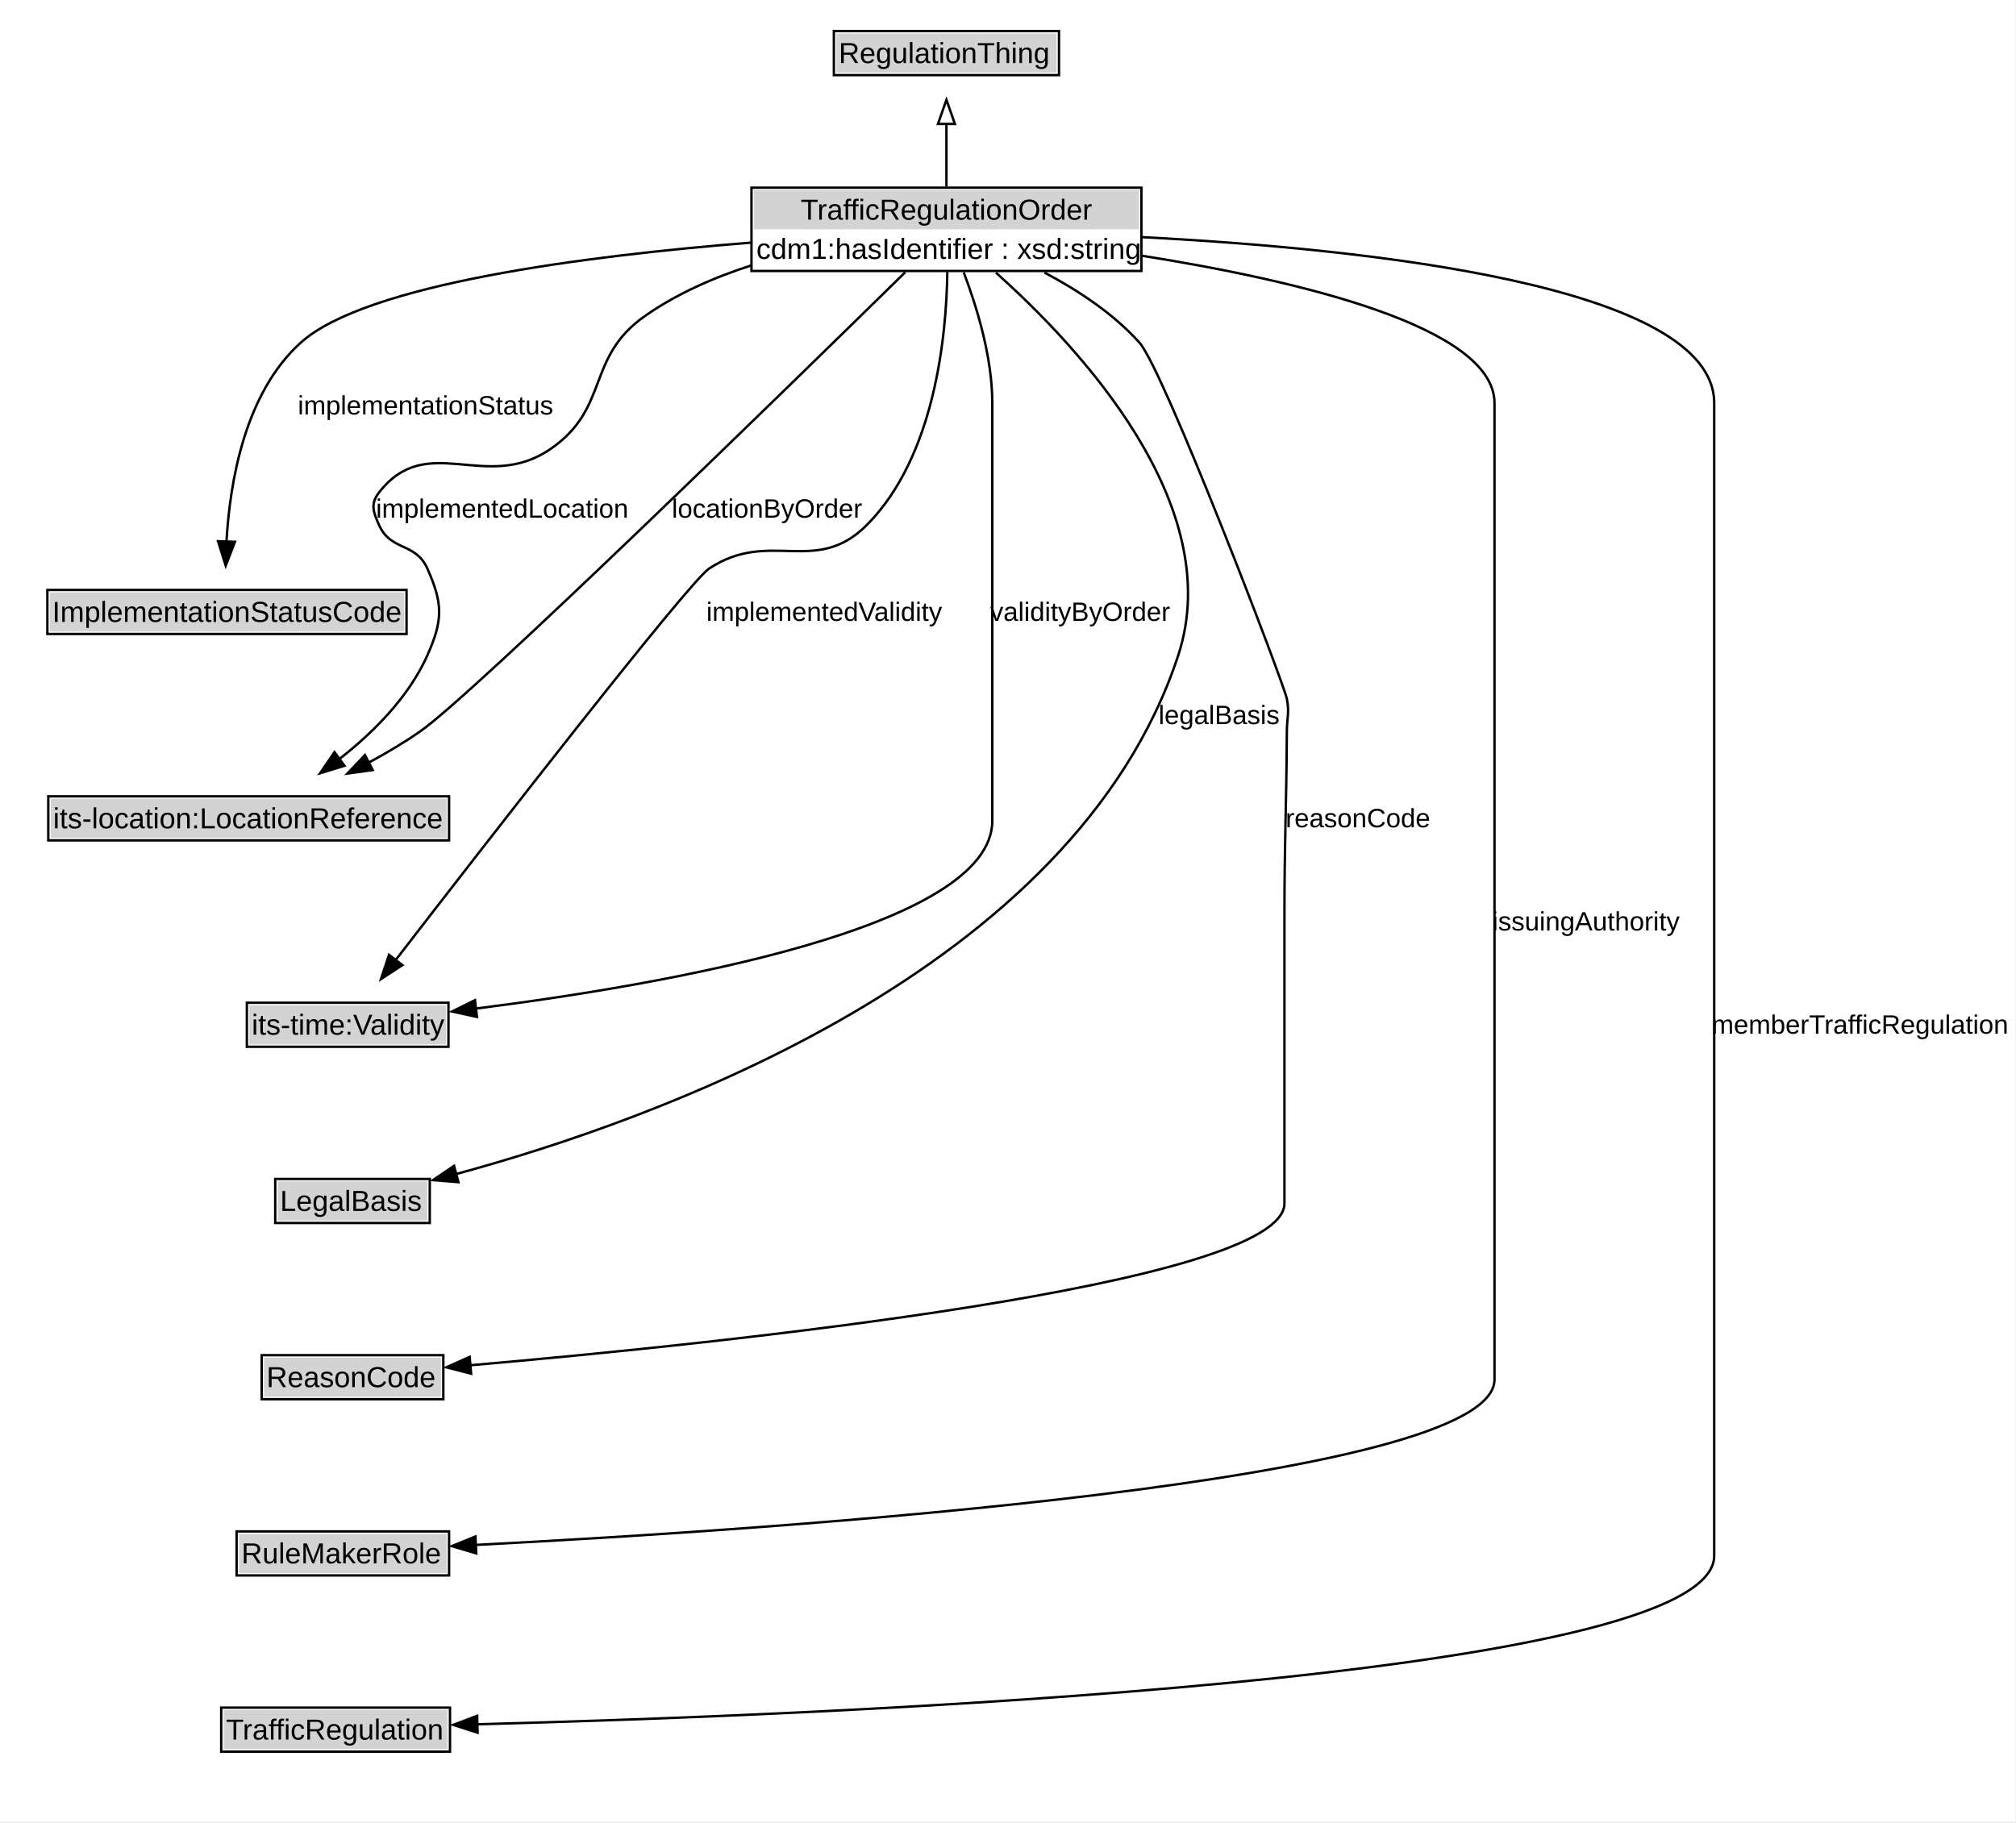
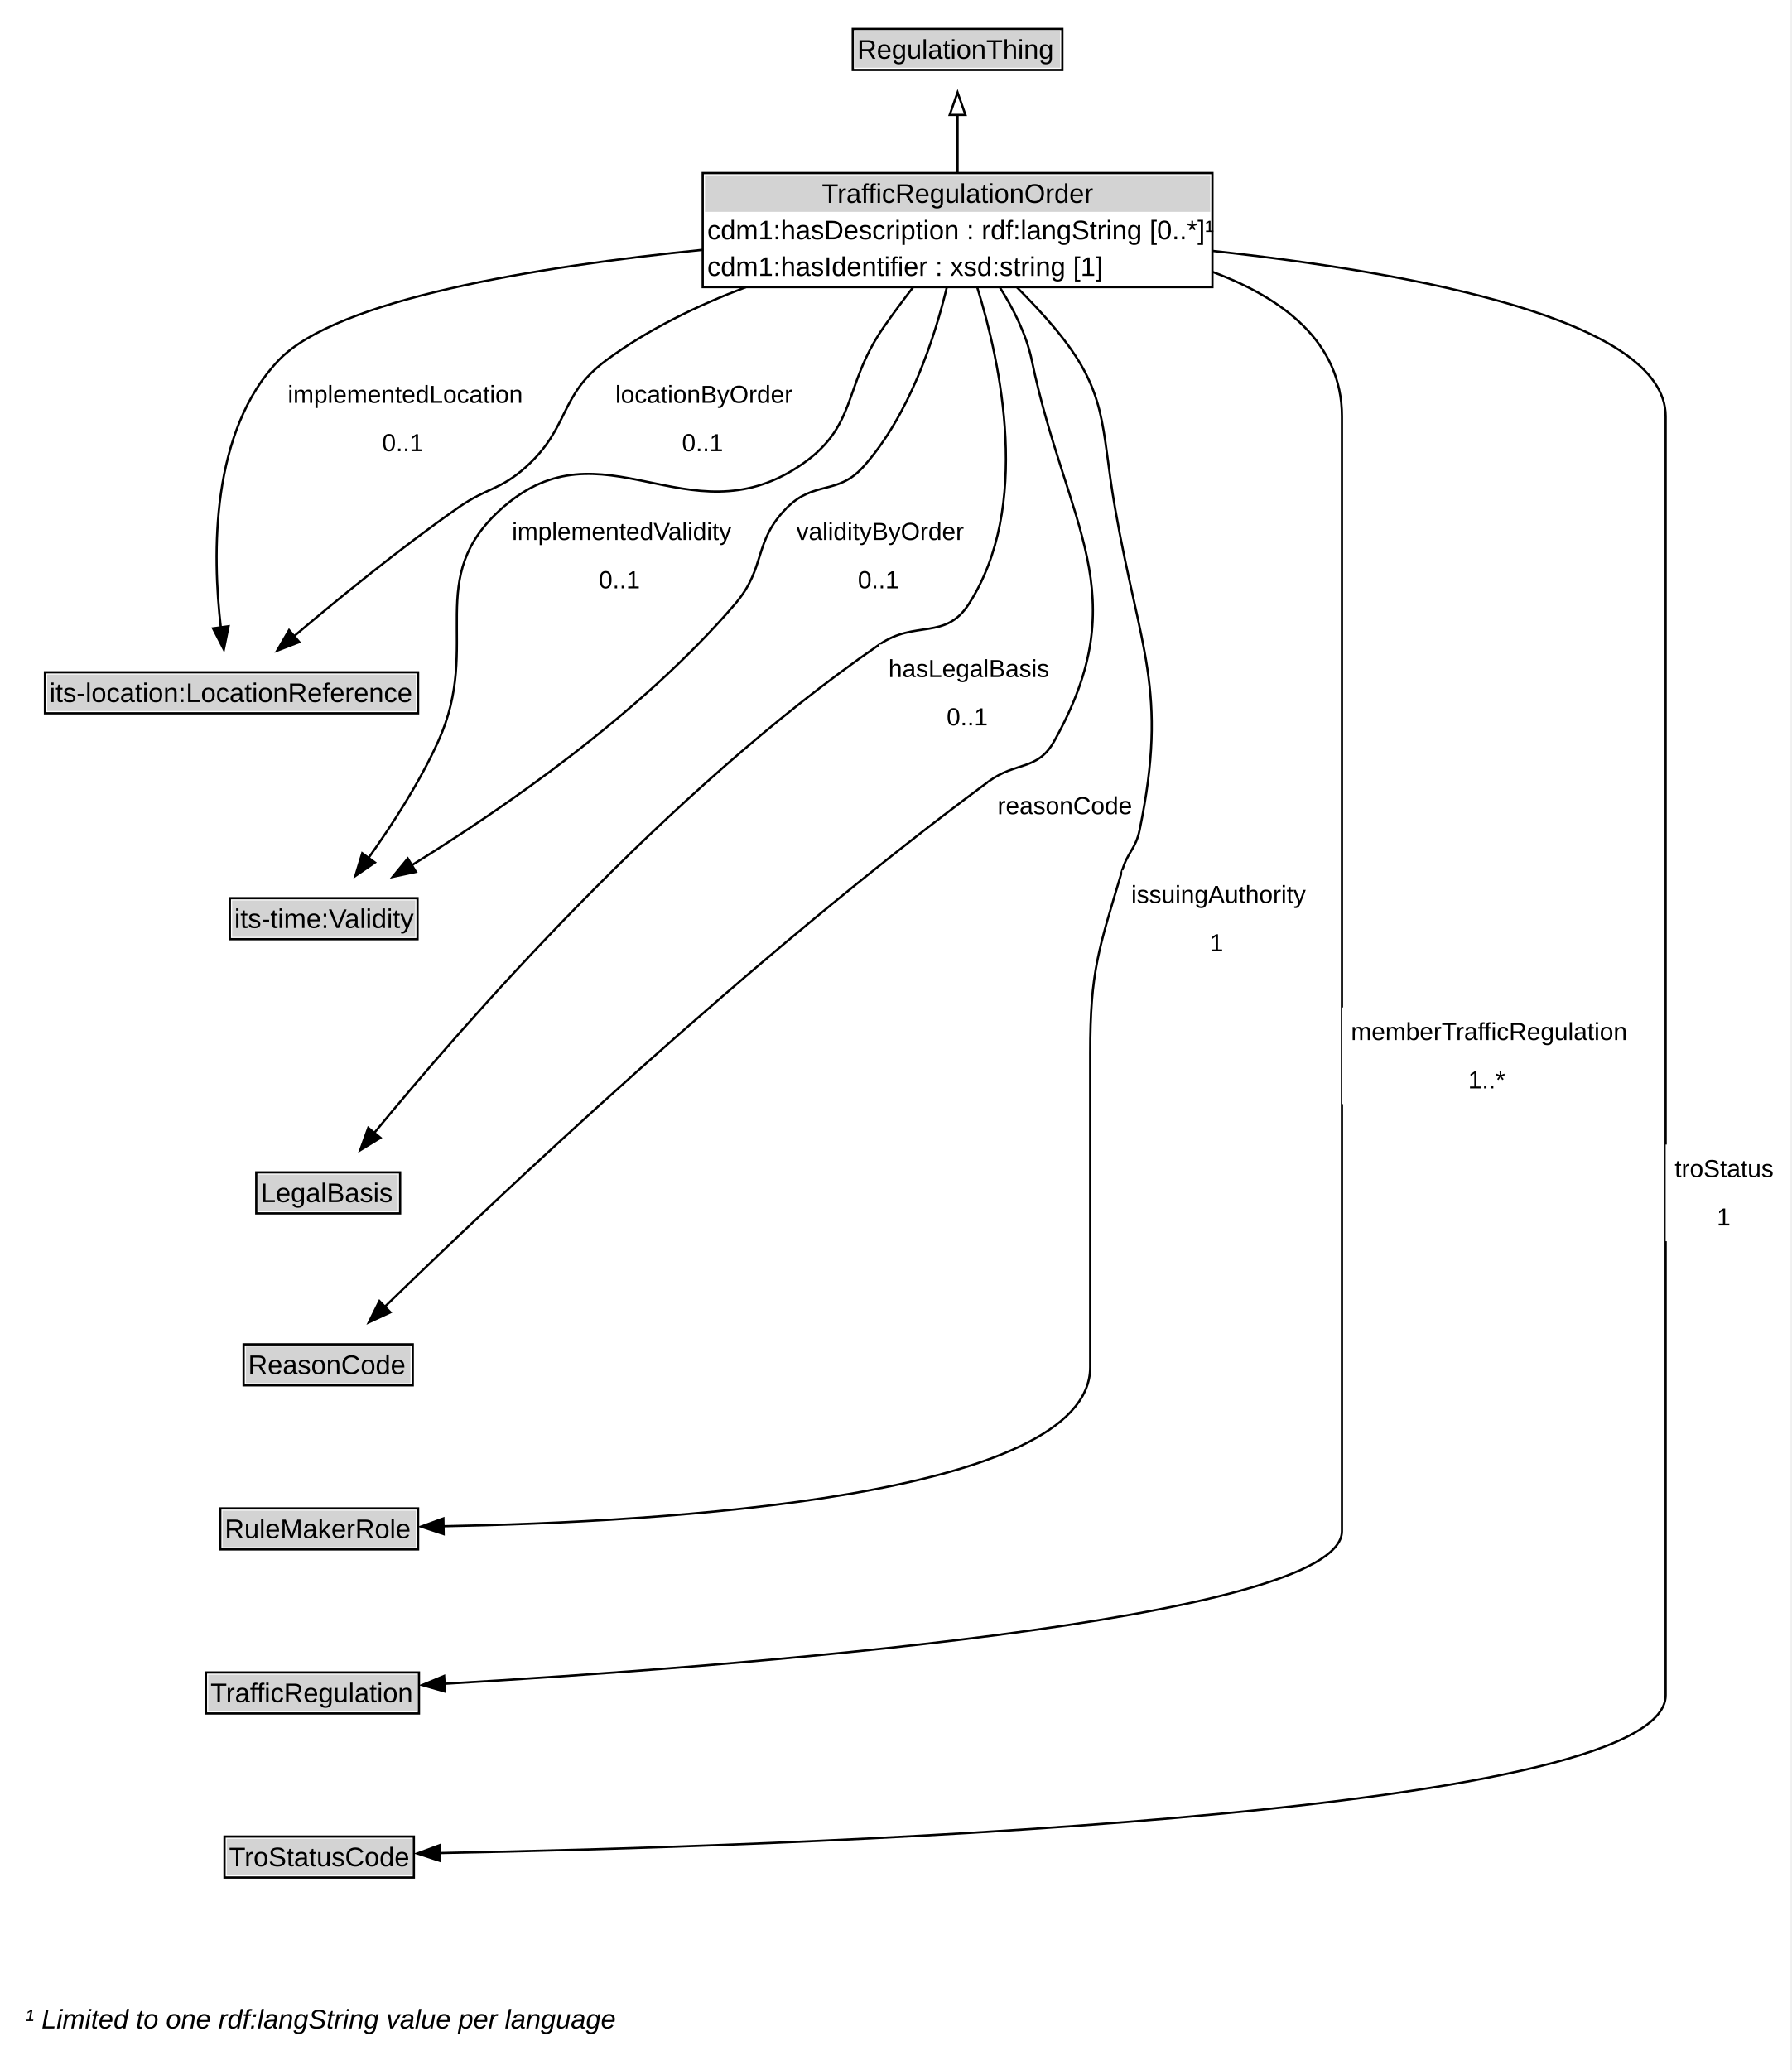
- <svg xmlns="http://www.w3.org/2000/svg" xmlns:xlink="http://www.w3.org/1999/xlink" width="835pt" height="755pt" viewBox="0.00 0.00 835.00 755.00">
-   <g id="graph0" class="graph" transform="scale(1 1) rotate(0) translate(4 750.5)">
-     <polygon fill="white" stroke="none" points="-4,4 -4,-750.5 830.75,-750.5 830.75,4 -4,4" />
+ <svg xmlns="http://www.w3.org/2000/svg" xmlns:xlink="http://www.w3.org/1999/xlink" width="797pt" height="921pt" viewBox="0.00 0.00 797.00 921.00">
+   <g id="graph0" class="graph" transform="scale(1 1) rotate(0) translate(4 917.25)">
+     <polygon fill="white" stroke="none" points="-4,4 -4,-917.25 792.5,-917.25 792.5,4 -4,4" />
    <g id="clust3" class="cluster">
</g>
    <g id="node1" class="node">
      <g id="a_node1">
        <a xlink:href="../RegulationThing" xlink:title="&lt;TABLE&gt;">
-           <polygon fill="lightgray" stroke="none" points="342.38,-720.38 342.38,-736.62 433.62,-736.62 433.62,-720.38 342.38,-720.38" />
-           <text xml:space="preserve" text-anchor="start" x="343.38" y="-724.38" font-family="Arial" font-size="12.00">RegulationThing</text>
-           <polygon fill="none" stroke="black" points="341.38,-719.38 341.38,-737.62 434.62,-737.62 434.62,-719.38 341.38,-719.38" />
+           <polygon fill="lightgray" stroke="none" points="376.38,-887.12 376.38,-903.38 467.62,-903.38 467.62,-887.12 376.38,-887.12" />
+           <text xml:space="preserve" text-anchor="start" x="377.38" y="-891.12" font-family="Arial" font-size="12.00">RegulationThing</text>
+           <polygon fill="none" stroke="black" points="375.38,-886.12 375.38,-904.38 468.62,-904.38 468.62,-886.12 375.38,-886.12" />
        </a>
      </g>
    </g>
    <g id="node2" class="node">
      <g id="a_node2">
        <a xlink:href="../TrafficRegulationOrder" xlink:title="&lt;TABLE&gt;">
-           <polygon fill="lightgray" stroke="none" points="308.25,-655.5 308.25,-671.75 467.75,-671.75 467.75,-655.5 308.25,-655.5" />
-           <text xml:space="preserve" text-anchor="start" x="327.62" y="-659.5" font-family="Arial" font-size="12.00">TrafficRegulationOrder</text>
-           <text xml:space="preserve" text-anchor="start" x="309.25" y="-643.25" font-family="Arial" font-size="12.00">cdm1:hasIdentifier : xsd:string</text>
-           <polygon fill="none" stroke="black" points="307.25,-638.25 307.25,-672.75 468.75,-672.75 468.75,-638.25 307.25,-638.25" />
+           <polygon fill="lightgray" stroke="none" points="309.62,-823 309.62,-839.25 534.38,-839.25 534.38,-823 309.62,-823" />
+           <text xml:space="preserve" text-anchor="start" x="361.62" y="-827" font-family="Arial" font-size="12.00">TrafficRegulationOrder</text>
+           <text xml:space="preserve" text-anchor="start" x="310.62" y="-810.75" font-family="Arial" font-size="12.00">cdm1:hasDescription : rdf:langString [0..*]¹</text>
+           <text xml:space="preserve" text-anchor="start" x="310.62" y="-794.5" font-family="Arial" font-size="12.00">cdm1:hasIdentifier : xsd:string [1]</text>
+           <polygon fill="none" stroke="black" points="308.62,-789.5 308.62,-840.25 535.38,-840.25 535.38,-789.5 308.62,-789.5" />
        </a>
      </g>
    </g>
    <g id="edge1" class="edge">
-       <path fill="none" stroke="black" d="M388,-673.21C388,-680.97 388,-690.42 388,-699.24" />
-       <polygon fill="none" stroke="black" points="384.5,-699.16 388,-709.16 391.5,-699.16 384.5,-699.16" />
+       <path fill="none" stroke="black" d="M422,-840.21C422,-848.47 422,-857.77 422,-866.29" />
+       <polygon fill="none" stroke="black" points="418.5,-866.12 422,-876.12 425.5,-866.12 418.5,-866.12" />
    </g>
    <g id="node4" class="node">
      <g id="a_node4">
-         <a xlink:href="../ImplementationStatusCode" xlink:title="&lt;TABLE&gt;">
-           <polygon fill="lightgray" stroke="none" points="16.62,-488.88 16.62,-505.12 163.38,-505.12 163.38,-488.88 16.62,-488.88" />
-           <text xml:space="preserve" text-anchor="start" x="17.62" y="-492.88" font-family="Arial" font-size="12.00">ImplementationStatusCode</text>
-           <polygon fill="none" stroke="black" points="15.62,-487.88 15.62,-506.12 164.38,-506.12 164.38,-487.88 15.62,-487.88" />
+         <a xlink:href="https://w3id.org/itsdata/location/v1/LocationReference" xlink:title="&lt;TABLE&gt;">
+           <polygon fill="lightgray" stroke="none" points="17,-600.88 17,-617.12 181,-617.12 181,-600.88 17,-600.88" />
+           <text xml:space="preserve" text-anchor="start" x="18" y="-604.88" font-family="Arial" font-size="12.00">its-location:LocationReference</text>
+           <polygon fill="none" stroke="black" points="16,-599.88 16,-618.12 182,-618.12 182,-599.88 16,-599.88" />
+         </a>
+       </g>
+     </g>
+     <g id="edge15" class="edge">
+       <path fill="none" stroke="black" d="M308.87,-806.13C234.35,-798.57 145.91,-784.08 120,-757 89.68,-725.31 90.38,-670.83 94.27,-637.84" />
+       <polygon fill="black" stroke="black" points="97.69,-638.62 95.58,-628.24 90.76,-637.67 97.69,-638.62" />
+       <polygon fill="white" stroke="none" points="120,-709.5 120,-752.5 230,-752.5 230,-709.5 120,-709.5" />
+       <text xml:space="preserve" text-anchor="start" x="124" y="-738" font-family="Arial" font-size="11.00">implementedLocation</text>
+       <text xml:space="preserve" text-anchor="start" x="166" y="-716.5" font-family="Arial" font-size="11.00">0..1</text>
+     </g>
+     <g id="edge16" class="edge">
+       <path fill="none" stroke="black" d="M327.9,-789.52C306.25,-781.32 284.19,-770.66 265.75,-757 244.52,-741.28 249.64,-727.18 230,-709.5 218.44,-699.1 212.75,-700.4 200,-691.5 174.21,-673.49 146.51,-650.88 126.65,-634.05" />
+       <polygon fill="black" stroke="black" points="129.15,-631.57 119.27,-627.74 124.6,-636.9 129.15,-631.57" />
+       <polygon fill="white" stroke="none" points="265.75,-709.5 265.75,-752.5 351,-752.5 351,-709.5 265.75,-709.5" />
+       <text xml:space="preserve" text-anchor="start" x="269.75" y="-738" font-family="Arial" font-size="11.00">locationByOrder</text>
+       <text xml:space="preserve" text-anchor="start" x="299.38" y="-716.5" font-family="Arial" font-size="11.00">0..1</text>
+     </g>
+     <g id="node5" class="node">
+       <g id="a_node5">
+         <a xlink:href="https://w3id.org/itsdata/time/v1/Validity" xlink:title="&lt;TABLE&gt;">
+           <polygon fill="lightgray" stroke="none" points="99.25,-500.38 99.25,-516.62 180.75,-516.62 180.75,-500.38 99.25,-500.38" />
+           <text xml:space="preserve" text-anchor="start" x="100.25" y="-504.38" font-family="Arial" font-size="12.00">its-time:Validity</text>
+           <polygon fill="none" stroke="black" points="98.25,-499.38 98.25,-517.62 181.75,-517.62 181.75,-499.38 98.25,-499.38" />
+         </a>
+       </g>
+     </g>
+     <g id="edge17" class="edge">
+       <path fill="none" stroke="black" d="M402.33,-789.58C397.82,-783.75 393.14,-777.48 389,-771.5 370.6,-744.93 378.06,-727.17 351,-709.5 301.71,-677.3 264.07,-730.27 219.75,-691.5 183.66,-659.93 210.75,-631.2 191,-587.5 182.64,-568.99 170.22,-549.89 159.73,-535.21" />
+       <polygon fill="black" stroke="black" points="162.8,-533.49 154.07,-527.49 157.15,-537.62 162.8,-533.49" />
+       <polygon fill="white" stroke="none" points="219.75,-648.5 219.75,-691.5 323,-691.5 323,-648.5 219.75,-648.5" />
+       <text xml:space="preserve" text-anchor="start" x="223.75" y="-677" font-family="Arial" font-size="11.00">implementedValidity</text>
+       <text xml:space="preserve" text-anchor="start" x="262.38" y="-655.5" font-family="Arial" font-size="11.00">0..1</text>
+     </g>
+     <g id="edge18" class="edge">
+       <path fill="none" stroke="black" d="M417.31,-789.79C411.79,-766.84 400.62,-732.46 380,-709.5 368.64,-696.85 358.31,-703.49 346.25,-691.5 330.84,-676.18 337.14,-665 323,-648.5 281,-599.48 219,-556.9 179.05,-532.2" />
+       <polygon fill="black" stroke="black" points="181.04,-529.32 170.68,-527.1 177.4,-535.3 181.04,-529.32" />
+       <polygon fill="white" stroke="none" points="346.25,-648.5 346.25,-691.5 427,-691.5 427,-648.5 346.25,-648.5" />
+       <text xml:space="preserve" text-anchor="start" x="350.25" y="-677" font-family="Arial" font-size="11.00">validityByOrder</text>
+       <text xml:space="preserve" text-anchor="start" x="377.62" y="-655.5" font-family="Arial" font-size="11.00">0..1</text>
+     </g>
+     <g id="node6" class="node">
+       <g id="a_node6">
+         <a xlink:href="../LegalBasis" xlink:title="&lt;TABLE&gt;">
+           <polygon fill="lightgray" stroke="none" points="111,-378.38 111,-394.62 173,-394.62 173,-378.38 111,-378.38" />
+           <text xml:space="preserve" text-anchor="start" x="112" y="-382.38" font-family="Arial" font-size="12.00">LegalBasis</text>
+           <polygon fill="none" stroke="black" points="110,-377.38 110,-395.62 174,-395.62 174,-377.38 110,-377.38" />
+         </a>
+       </g>
+     </g>
+     <g id="edge14" class="edge">
+       <path fill="none" stroke="black" d="M430.65,-789.72C441.32,-755.35 454.87,-691.71 427,-648.5 416.49,-632.2 403.22,-641.5 387.25,-630.5 292.37,-565.17 201.73,-460.98 162.43,-413.09" />
+       <polygon fill="black" stroke="black" points="165.25,-411.01 156.23,-405.47 159.83,-415.43 165.25,-411.01" />
+       <polygon fill="white" stroke="none" points="387.25,-587.5 387.25,-630.5 465,-630.5 465,-587.5 387.25,-587.5" />
+       <text xml:space="preserve" text-anchor="start" x="391.25" y="-616" font-family="Arial" font-size="11.00">hasLegalBasis</text>
+       <text xml:space="preserve" text-anchor="start" x="417.12" y="-594.5" font-family="Arial" font-size="11.00">0..1</text>
+     </g>
+     <g id="node7" class="node">
+       <g id="a_node7">
+         <a xlink:href="../ReasonCode" xlink:title="&lt;TABLE&gt;">
+           <polygon fill="lightgray" stroke="none" points="105.38,-301.88 105.38,-318.12 178.62,-318.12 178.62,-301.88 105.38,-301.88" />
+           <text xml:space="preserve" text-anchor="start" x="106.38" y="-305.88" font-family="Arial" font-size="12.00">ReasonCode</text>
+           <polygon fill="none" stroke="black" points="104.38,-300.88 104.38,-319.12 179.62,-319.12 179.62,-300.88 104.38,-300.88" />
        </a>
      </g>
    </g>
    <g id="edge12" class="edge">
-       <path fill="none" stroke="black" d="M307.25,-650.01C238.73,-644.55 147.4,-632.86 120.5,-608.5 97.55,-587.72 91.23,-551.4 89.8,-526.09" />
-       <polygon fill="black" stroke="black" points="93.31,-526.07 89.49,-516.18 86.31,-526.29 93.31,-526.07" />
-       <text xml:space="preserve" text-anchor="middle" x="172.25" y="-578.8" font-family="Arial" font-size="11.00">implementationStatus</text>
+       <path fill="none" stroke="black" d="M440.7,-789.55C446.79,-779.97 452.6,-768.51 455,-757 470.4,-683.12 501.81,-653.38 465,-587.5 457.55,-574.17 448.02,-578.57 435.75,-569.5 330.11,-491.4 216.44,-383.78 167.16,-335.81" />
+       <polygon fill="black" stroke="black" points="169.68,-333.37 160.08,-328.89 164.79,-338.38 169.68,-333.37" />
+       <polygon fill="white" stroke="none" points="435.75,-548 435.75,-569.5 503,-569.5 503,-548 435.75,-548" />
+       <text xml:space="preserve" text-anchor="start" x="439.75" y="-555" font-family="Arial" font-size="11.00">reasonCode</text>
    </g>
-     <g id="node5" class="node">
-       <g id="a_node5">
-         <a xlink:href="https://w3id.org/itsdata/location/v1/LocationReference" xlink:title="&lt;TABLE&gt;">
-           <polygon fill="lightgray" stroke="none" points="17,-403.38 17,-419.62 181,-419.62 181,-403.38 17,-403.38" />
-           <text xml:space="preserve" text-anchor="start" x="18" y="-407.38" font-family="Arial" font-size="12.00">its-location:LocationReference</text>
-           <polygon fill="none" stroke="black" points="16,-402.38 16,-420.62 182,-420.62 182,-402.38 16,-402.38" />
+     <g id="node8" class="node">
+       <g id="a_node8">
+         <a xlink:href="../RuleMakerRole" xlink:title="&lt;TABLE&gt;">
+           <polygon fill="lightgray" stroke="none" points="95,-228.88 95,-245.12 181,-245.12 181,-228.88 95,-228.88" />
+           <text xml:space="preserve" text-anchor="start" x="96" y="-232.88" font-family="Arial" font-size="12.00">RuleMakerRole</text>
+           <polygon fill="none" stroke="black" points="94,-227.88 94,-246.12 182,-246.12 182,-227.88 94,-227.88" />
        </a>
      </g>
    </g>
-     <g id="edge14" class="edge">
-       <path fill="none" stroke="black" d="M307.34,-640.62C291.74,-635.6 276.17,-628.78 263,-619.5 238.5,-602.25 248.71,-581.45 224,-564.5 197.15,-546.09 172.99,-572.19 153,-546.5 149.32,-541.76 150.56,-538.48 153,-533 157.87,-522.08 168.13,-525.92 173,-515 179.51,-500.38 179.51,-493.61 173,-479 165.33,-461.79 150.75,-447.17 136.56,-436.06" />
-       <polygon fill="black" stroke="black" points="138.7,-433.29 128.57,-430.17 134.54,-438.92 138.7,-433.29" />
-       <text xml:space="preserve" text-anchor="middle" x="204" y="-536.05" font-family="Arial" font-size="11.00">implementedLocation</text>
+     <g id="edge11" class="edge">
+       <path fill="none" stroke="black" d="M448.29,-789.54C454.01,-783.81 459.88,-777.6 465,-771.5 489.12,-742.76 485.58,-728.47 492,-691.5 502.94,-628.48 515.91,-610.65 503,-548 501.24,-539.47 497.74,-538.35 495.25,-530 484.74,-494.76 481,-485.27 481,-448.5 481,-448.5 481,-448.5 481,-309 481,-250.93 290.09,-239.99 193.13,-238.18" />
+       <polygon fill="black" stroke="black" points="193.36,-234.68 183.3,-238.02 193.25,-241.68 193.36,-234.68" />
+       <polygon fill="white" stroke="none" points="495.25,-487 495.25,-530 579,-530 579,-487 495.25,-487" />
+       <text xml:space="preserve" text-anchor="start" x="499.25" y="-515.5" font-family="Arial" font-size="11.00">issuingAuthority</text>
+       <text xml:space="preserve" text-anchor="start" x="534.12" y="-494" font-family="Arial" font-size="11.00">1</text>
    </g>
-     <g id="edge15" class="edge">
-       <path fill="none" stroke="black" d="M370.92,-637.71C323.52,-591.2 192.37,-463.09 170,-447.5 163.33,-442.85 155.96,-438.49 148.56,-434.52" />
-       <polygon fill="black" stroke="black" points="150.36,-431.51 139.87,-430.05 147.16,-437.73 150.36,-431.51" />
-       <text xml:space="preserve" text-anchor="middle" x="313.7" y="-536.05" font-family="Arial" font-size="11.00">locationByOrder</text>
-     </g>
-     <g id="node6" class="node">
-       <g id="a_node6">
-         <a xlink:href="https://w3id.org/itsdata/time/v1/Validity" xlink:title="&lt;TABLE&gt;">
-           <polygon fill="lightgray" stroke="none" points="99.25,-317.88 99.25,-334.12 180.75,-334.12 180.75,-317.88 99.25,-317.88" />
-           <text xml:space="preserve" text-anchor="start" x="100.25" y="-321.88" font-family="Arial" font-size="12.00">its-time:Validity</text>
-           <polygon fill="none" stroke="black" points="98.25,-316.88 98.25,-335.12 181.75,-335.12 181.75,-316.88 98.25,-316.88" />
+     <g id="node9" class="node">
+       <g id="a_node9">
+         <a xlink:href="../TrafficRegulation" xlink:title="&lt;TABLE&gt;">
+           <polygon fill="lightgray" stroke="none" points="88.62,-155.88 88.62,-172.12 181.38,-172.12 181.38,-155.88 88.62,-155.88" />
+           <text xml:space="preserve" text-anchor="start" x="89.62" y="-159.88" font-family="Arial" font-size="12.00">TrafficRegulation</text>
+           <polygon fill="none" stroke="black" points="87.62,-154.88 87.62,-173.12 182.38,-173.12 182.38,-154.88 87.62,-154.88" />
        </a>
      </g>
    </g>
-     <g id="edge16" class="edge">
-       <path fill="none" stroke="black" d="M388.37,-637.84C388.01,-611.8 383.38,-561.5 355,-533 333.77,-511.69 314.85,-531.58 289.75,-515 281.25,-509.38 198.47,-402.81 159.77,-352.67" />
-       <polygon fill="black" stroke="black" points="162.67,-350.7 153.79,-344.92 157.13,-354.97 162.67,-350.7" />
-       <text xml:space="preserve" text-anchor="middle" x="337.38" y="-493.3" font-family="Arial" font-size="11.00">implementedValidity</text>
+     <g id="edge10" class="edge">
+       <path fill="none" stroke="black" d="M535.11,-796.39C566.91,-784.61 593,-764.91 593,-732 593,-732 593,-732 593,-236 593,-196.05 317.38,-175.36 193.76,-168.08" />
+       <polygon fill="black" stroke="black" points="193.99,-164.59 183.8,-167.51 193.58,-171.58 193.99,-164.59" />
+       <polygon fill="white" stroke="none" points="593,-426 593,-469 721.75,-469 721.75,-426 593,-426" />
+       <text xml:space="preserve" text-anchor="start" x="597" y="-454.5" font-family="Arial" font-size="11.00">memberTrafficRegulation</text>
+       <text xml:space="preserve" text-anchor="start" x="649.12" y="-433" font-family="Arial" font-size="11.00">1..*</text>
    </g>
-     <g id="edge17" class="edge">
-       <path fill="none" stroke="black" d="M395.18,-637.62C400.56,-623.45 407,-602.51 407,-583.5 407,-583.5 407,-583.5 407,-410.5 407,-366.06 270.56,-342.49 192.75,-332.66" />
-       <polygon fill="black" stroke="black" points="193.57,-329.23 183.22,-331.49 192.72,-336.18 193.57,-329.23" />
-       <text xml:space="preserve" text-anchor="middle" x="443.38" y="-493.3" font-family="Arial" font-size="11.00">validityByOrder</text>
-     </g>
-     <g id="node7" class="node">
-       <g id="a_node7">
-         <a xlink:href="../LegalBasis" xlink:title="&lt;TABLE&gt;">
-           <polygon fill="lightgray" stroke="none" points="111,-244.88 111,-261.12 173,-261.12 173,-244.88 111,-244.88" />
-           <text xml:space="preserve" text-anchor="start" x="112" y="-248.88" font-family="Arial" font-size="12.00">LegalBasis</text>
-           <polygon fill="none" stroke="black" points="110,-243.88 110,-262.12 174,-262.12 174,-243.88 110,-243.88" />
+     <g id="node10" class="node">
+       <g id="a_node10">
+         <a xlink:href="../TroStatusCode" xlink:title="&lt;TABLE&gt;">
+           <polygon fill="lightgray" stroke="none" points="96.88,-82.88 96.88,-99.12 179.12,-99.12 179.12,-82.88 96.88,-82.88" />
+           <text xml:space="preserve" text-anchor="start" x="97.88" y="-86.88" font-family="Arial" font-size="12.00">TroStatusCode</text>
+           <polygon fill="none" stroke="black" points="95.88,-81.88 95.88,-100.12 180.12,-100.12 180.12,-81.88 95.88,-81.88" />
        </a>
      </g>
    </g>
    <g id="edge13" class="edge">
-       <path fill="none" stroke="black" d="M408.5,-637.54C442.4,-607.3 504.49,-541.36 484,-479 440.93,-347.93 266.53,-286.26 184.74,-264.11" />
-       <polygon fill="black" stroke="black" points="185.86,-260.79 175.3,-261.63 184.08,-267.56 185.86,-260.79" />
-       <text xml:space="preserve" text-anchor="middle" x="500.92" y="-450.55" font-family="Arial" font-size="11.00">legalBasis</text>
+       <path fill="none" stroke="black" d="M535.28,-805.63C625.58,-795.82 737,-775.01 737,-732 737,-732 737,-732 737,-163 737,-108.32 338.35,-95.6 191.49,-92.77" />
+       <polygon fill="black" stroke="black" points="191.7,-89.28 181.63,-92.59 191.57,-96.28 191.7,-89.28" />
+       <polygon fill="white" stroke="none" points="737,-365 737,-408 788.5,-408 788.5,-365 737,-365" />
+       <text xml:space="preserve" text-anchor="start" x="741" y="-393.5" font-family="Arial" font-size="11.00">troStatus</text>
+       <text xml:space="preserve" text-anchor="start" x="759.75" y="-372" font-family="Arial" font-size="11.00">1</text>
    </g>
-     <g id="node8" class="node">
-       <g id="a_node8">
-         <a xlink:href="../ReasonCode" xlink:title="&lt;TABLE&gt;">
-           <polygon fill="lightgray" stroke="none" points="105.38,-171.88 105.38,-188.12 178.62,-188.12 178.62,-171.88 105.38,-171.88" />
-           <text xml:space="preserve" text-anchor="start" x="106.38" y="-175.88" font-family="Arial" font-size="12.00">ReasonCode</text>
-           <polygon fill="none" stroke="black" points="104.38,-170.88 104.38,-189.12 179.62,-189.12 179.62,-170.88 104.38,-170.88" />
-         </a>
-       </g>
-     </g>
-     <g id="edge11" class="edge">
-       <path fill="none" stroke="black" d="M428.6,-637.59C442.48,-630.26 457.21,-620.56 468,-608.5 477.94,-597.39 527.76,-467.45 529,-461 530.13,-455.11 529.04,-453.5 529,-447.5 528.78,-412.94 528,-404.31 528,-369.75 528,-369.75 528,-369.75 528,-252 528,-218.09 294.57,-193.98 190.77,-184.94" />
-       <polygon fill="black" stroke="black" points="191.13,-181.46 180.87,-184.09 190.53,-188.43 191.13,-181.46" />
-       <text xml:space="preserve" text-anchor="middle" x="558.44" y="-407.8" font-family="Arial" font-size="11.00">reasonCode</text>
-     </g>
-     <g id="node9" class="node">
-       <g id="a_node9">
-         <a xlink:href="../RuleMakerRole" xlink:title="&lt;TABLE&gt;">
-           <polygon fill="lightgray" stroke="none" points="95,-98.88 95,-115.12 181,-115.12 181,-98.88 95,-98.88" />
-           <text xml:space="preserve" text-anchor="start" x="96" y="-102.88" font-family="Arial" font-size="12.00">RuleMakerRole</text>
-           <polygon fill="none" stroke="black" points="94,-97.88 94,-116.12 182,-116.12 182,-97.88 94,-97.88" />
-         </a>
-       </g>
-     </g>
-     <g id="edge10" class="edge">
-       <path fill="none" stroke="black" d="M468.67,-644.61C533.92,-634.28 615,-615.09 615,-583.5 615,-583.5 615,-583.5 615,-179 615,-136.73 318.17,-116.97 192.82,-110.51" />
-       <polygon fill="black" stroke="black" points="193.27,-107.02 183.11,-110.02 192.92,-114.02 193.27,-107.02" />
-       <text xml:space="preserve" text-anchor="middle" x="652.88" y="-365.05" font-family="Arial" font-size="11.00">issuingAuthority</text>
-     </g>
-     <g id="node10" class="node">
-       <g id="a_node10">
-         <a xlink:href="../TrafficRegulation" xlink:title="&lt;TABLE&gt;">
-           <polygon fill="lightgray" stroke="none" points="88.62,-25.88 88.62,-42.12 181.38,-42.12 181.38,-25.88 88.62,-25.88" />
-           <text xml:space="preserve" text-anchor="start" x="89.62" y="-29.88" font-family="Arial" font-size="12.00">TrafficRegulation</text>
-           <polygon fill="none" stroke="black" points="87.62,-24.88 87.62,-43.12 182.38,-43.12 182.38,-24.88 87.62,-24.88" />
-         </a>
-       </g>
-     </g>
-     <g id="edge18" class="edge">
-       <path fill="none" stroke="black" d="M468.66,-652.28C562.87,-647.43 706,-632.08 706,-583.5 706,-583.5 706,-583.5 706,-106 706,-54.76 339.16,-40.04 193.54,-36.22" />
-       <polygon fill="black" stroke="black" points="193.81,-32.73 183.73,-35.98 193.63,-39.73 193.81,-32.73" />
-       <text xml:space="preserve" text-anchor="middle" x="766.38" y="-322.3" font-family="Arial" font-size="11.00">memberTrafficRegulation</text>
+     <g id="node11" class="node">
+       <text xml:space="preserve" text-anchor="start" x="7.12" y="-14.72" font-family="Arial" font-style="italic" font-size="12.00">¹ Limited to one rdf:langString value per language</text>
    </g>
  </g>
</svg>
